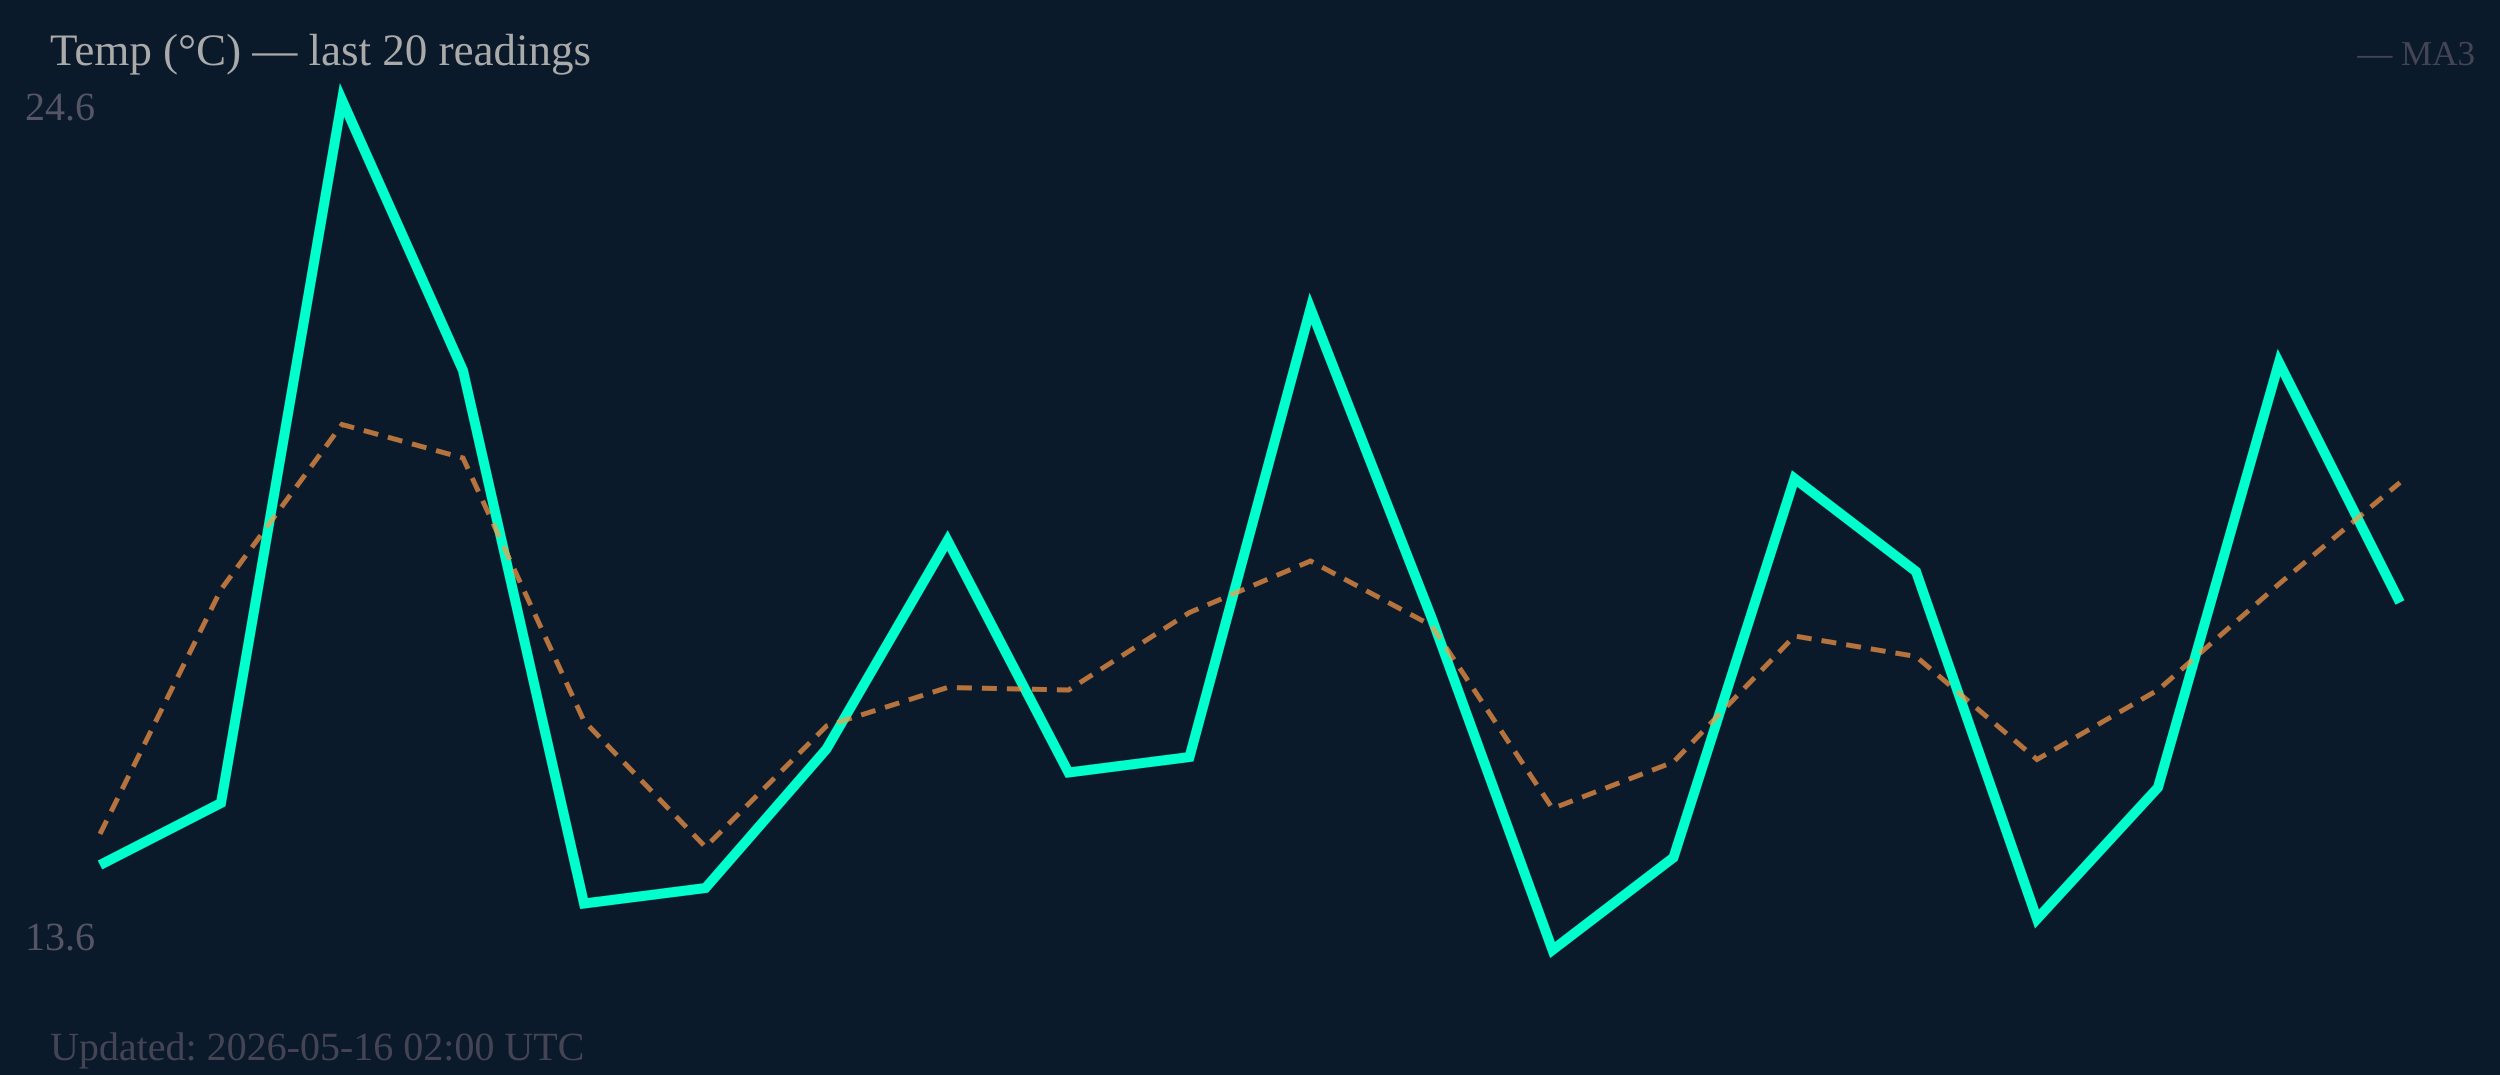
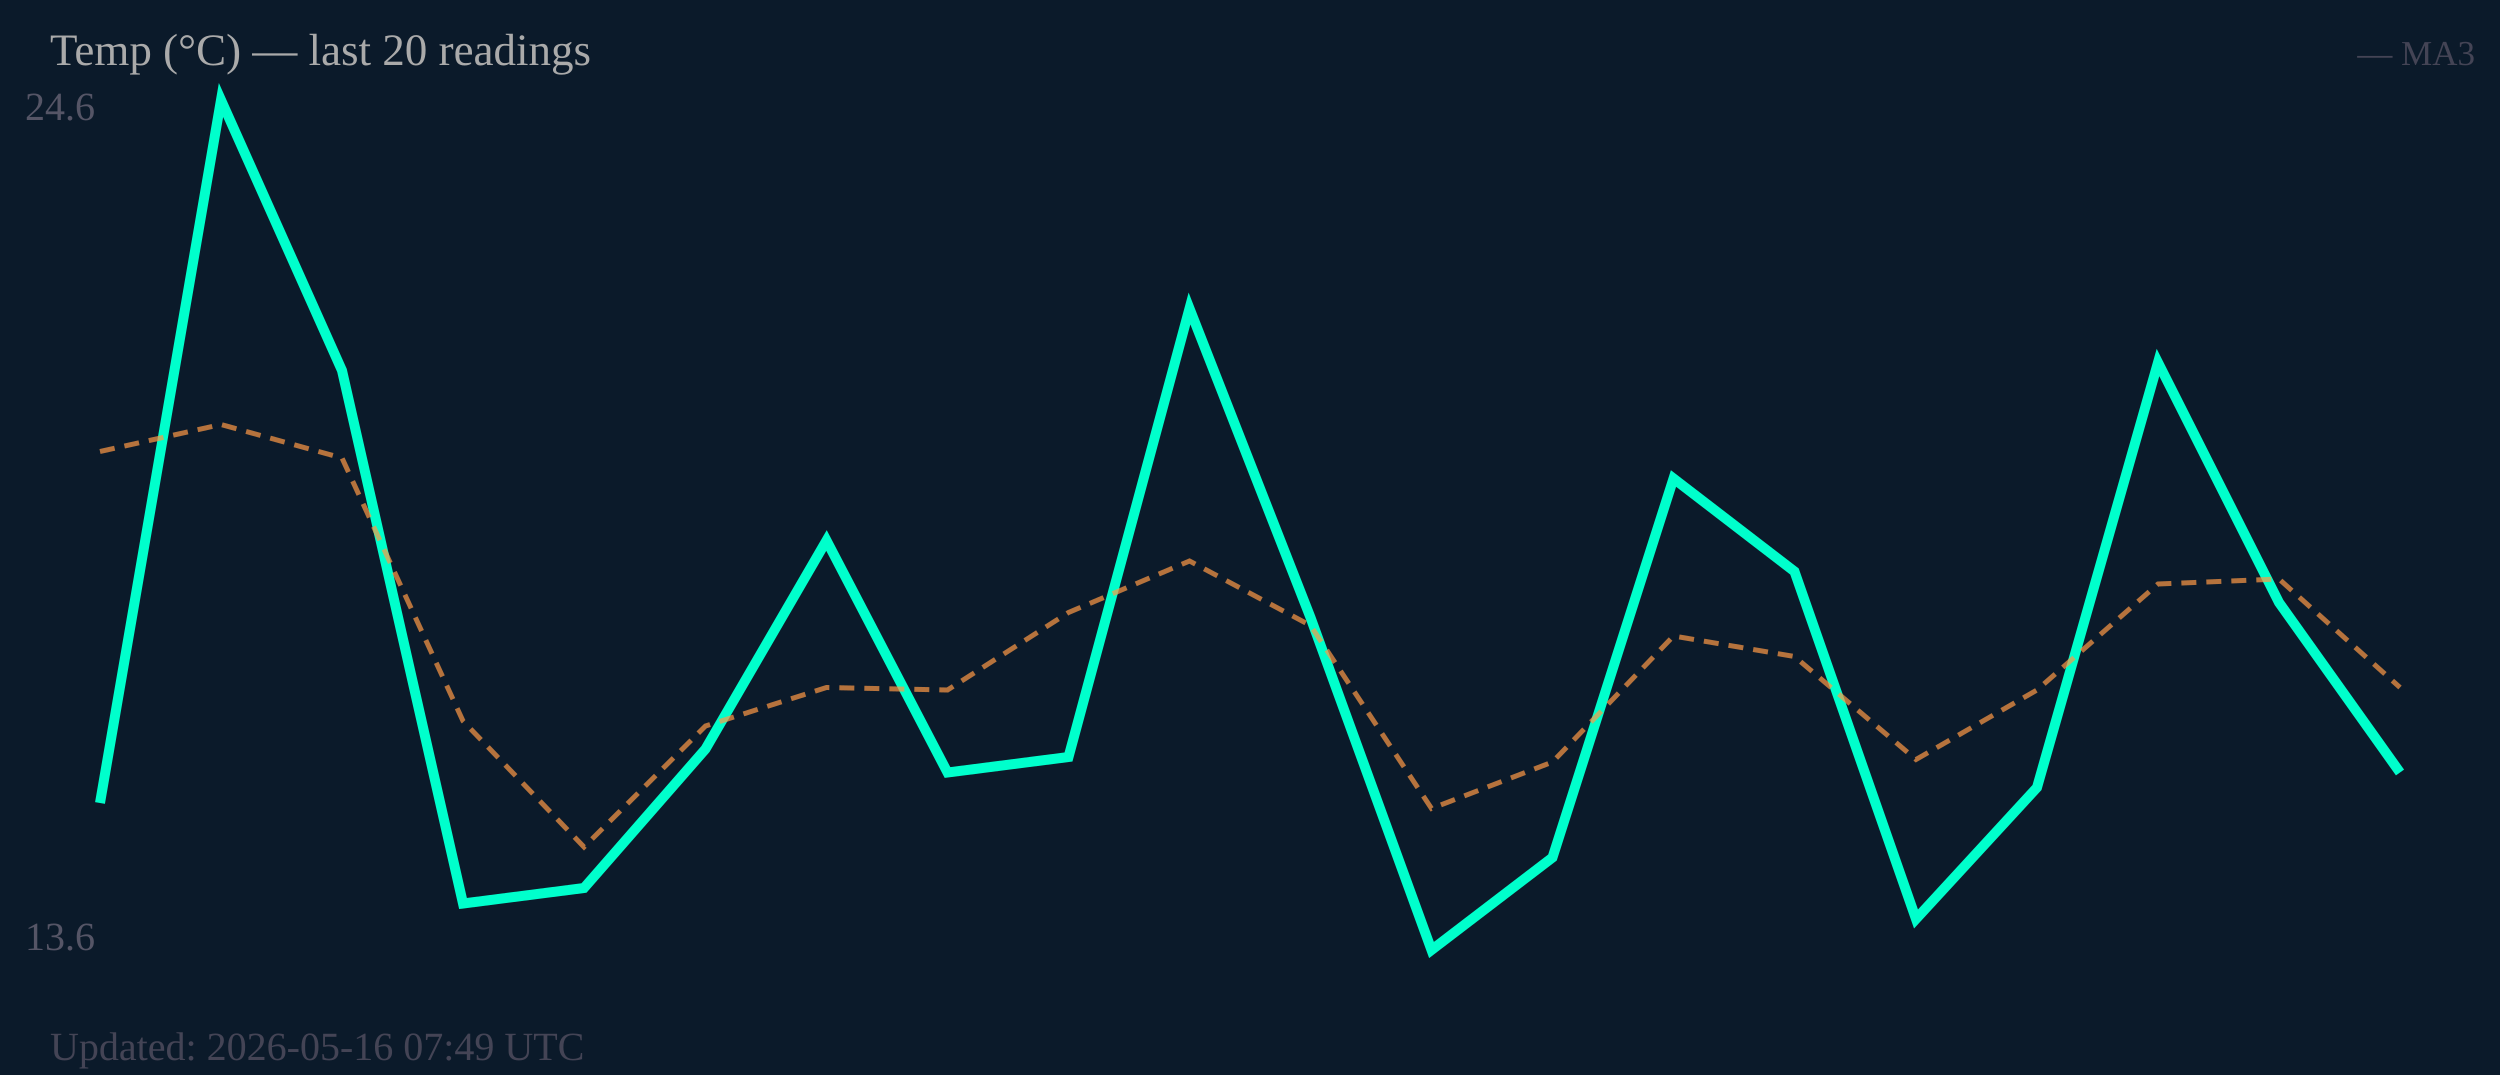
<svg xmlns="http://www.w3.org/2000/svg" width="500" height="215" viewBox="0 0 500 215">
  <rect width="500" height="215" fill="#0b1a2a" />
  <text x="5" y="24" font-size="8" fill="#556">24.6</text>
  <text x="5" y="190" font-size="8" fill="#556">13.6</text>
-   <polyline fill="none" stroke="#00ffcc" stroke-width="2" points="20.0,173.0 44.2,160.6 68.4,20.0 92.6,74.1 116.8,180.7 141.1,177.6 165.3,149.8 189.5,108.1 213.7,154.5 237.9,151.4 262.1,61.7 286.3,123.5 310.5,190.0 334.7,171.5 358.9,95.7 383.2,114.3 407.4,183.8 431.6,157.5 455.8,72.5 480.0,120.5" />
-   <polyline fill="none" stroke="#ff9944" stroke-width="1" stroke-dasharray="3,2" opacity="0.7" points="20.0,166.8 44.2,117.9 68.4,84.9 92.6,91.6 116.8,144.2 141.1,169.4 165.3,145.2 189.5,137.5 213.7,138.0 237.9,122.5 262.1,112.2 286.3,125.1 310.5,161.7 334.7,152.4 358.9,127.2 383.2,131.3 407.4,151.9 431.6,138.0 455.8,116.8 480.0,96.5" />
+   <polyline fill="none" stroke="#00ffcc" stroke-width="2" points="20.0,160.6 44.2,20.0 68.4,74.1 92.6,180.7 116.8,177.6 141.1,149.8 165.3,108.1 189.5,154.5 213.7,151.4 237.9,61.7 262.1,123.5 286.3,190.0 310.5,171.5 334.7,95.7 358.9,114.3 383.2,183.8 407.4,157.5 431.6,72.5 455.8,120.5 480.0,154.5" />
+   <polyline fill="none" stroke="#ff9944" stroke-width="1" stroke-dasharray="3,2" opacity="0.7" points="20.0,90.3 44.2,84.9 68.4,91.6 92.6,144.2 116.8,169.4 141.1,145.2 165.3,137.5 189.5,138.0 213.7,122.5 237.9,112.2 262.1,125.1 286.3,161.7 310.5,152.4 334.7,127.2 358.9,131.3 383.2,151.9 407.4,138.0 431.6,116.8 455.8,115.8 480.0,137.5" />
  <text x="10" y="13" font-size="9" fill="#aaa">Temp (°C) — last 20 readings</text>
  <text x="495" y="13" font-size="7" fill="#445" text-anchor="end">— MA3</text>
-   <text x="10" y="212" font-size="8" fill="#445">Updated: 2026-05-16 02:00 UTC</text>
+   <text x="10" y="212" font-size="8" fill="#445">Updated: 2026-05-16 07:49 UTC</text>
</svg>
